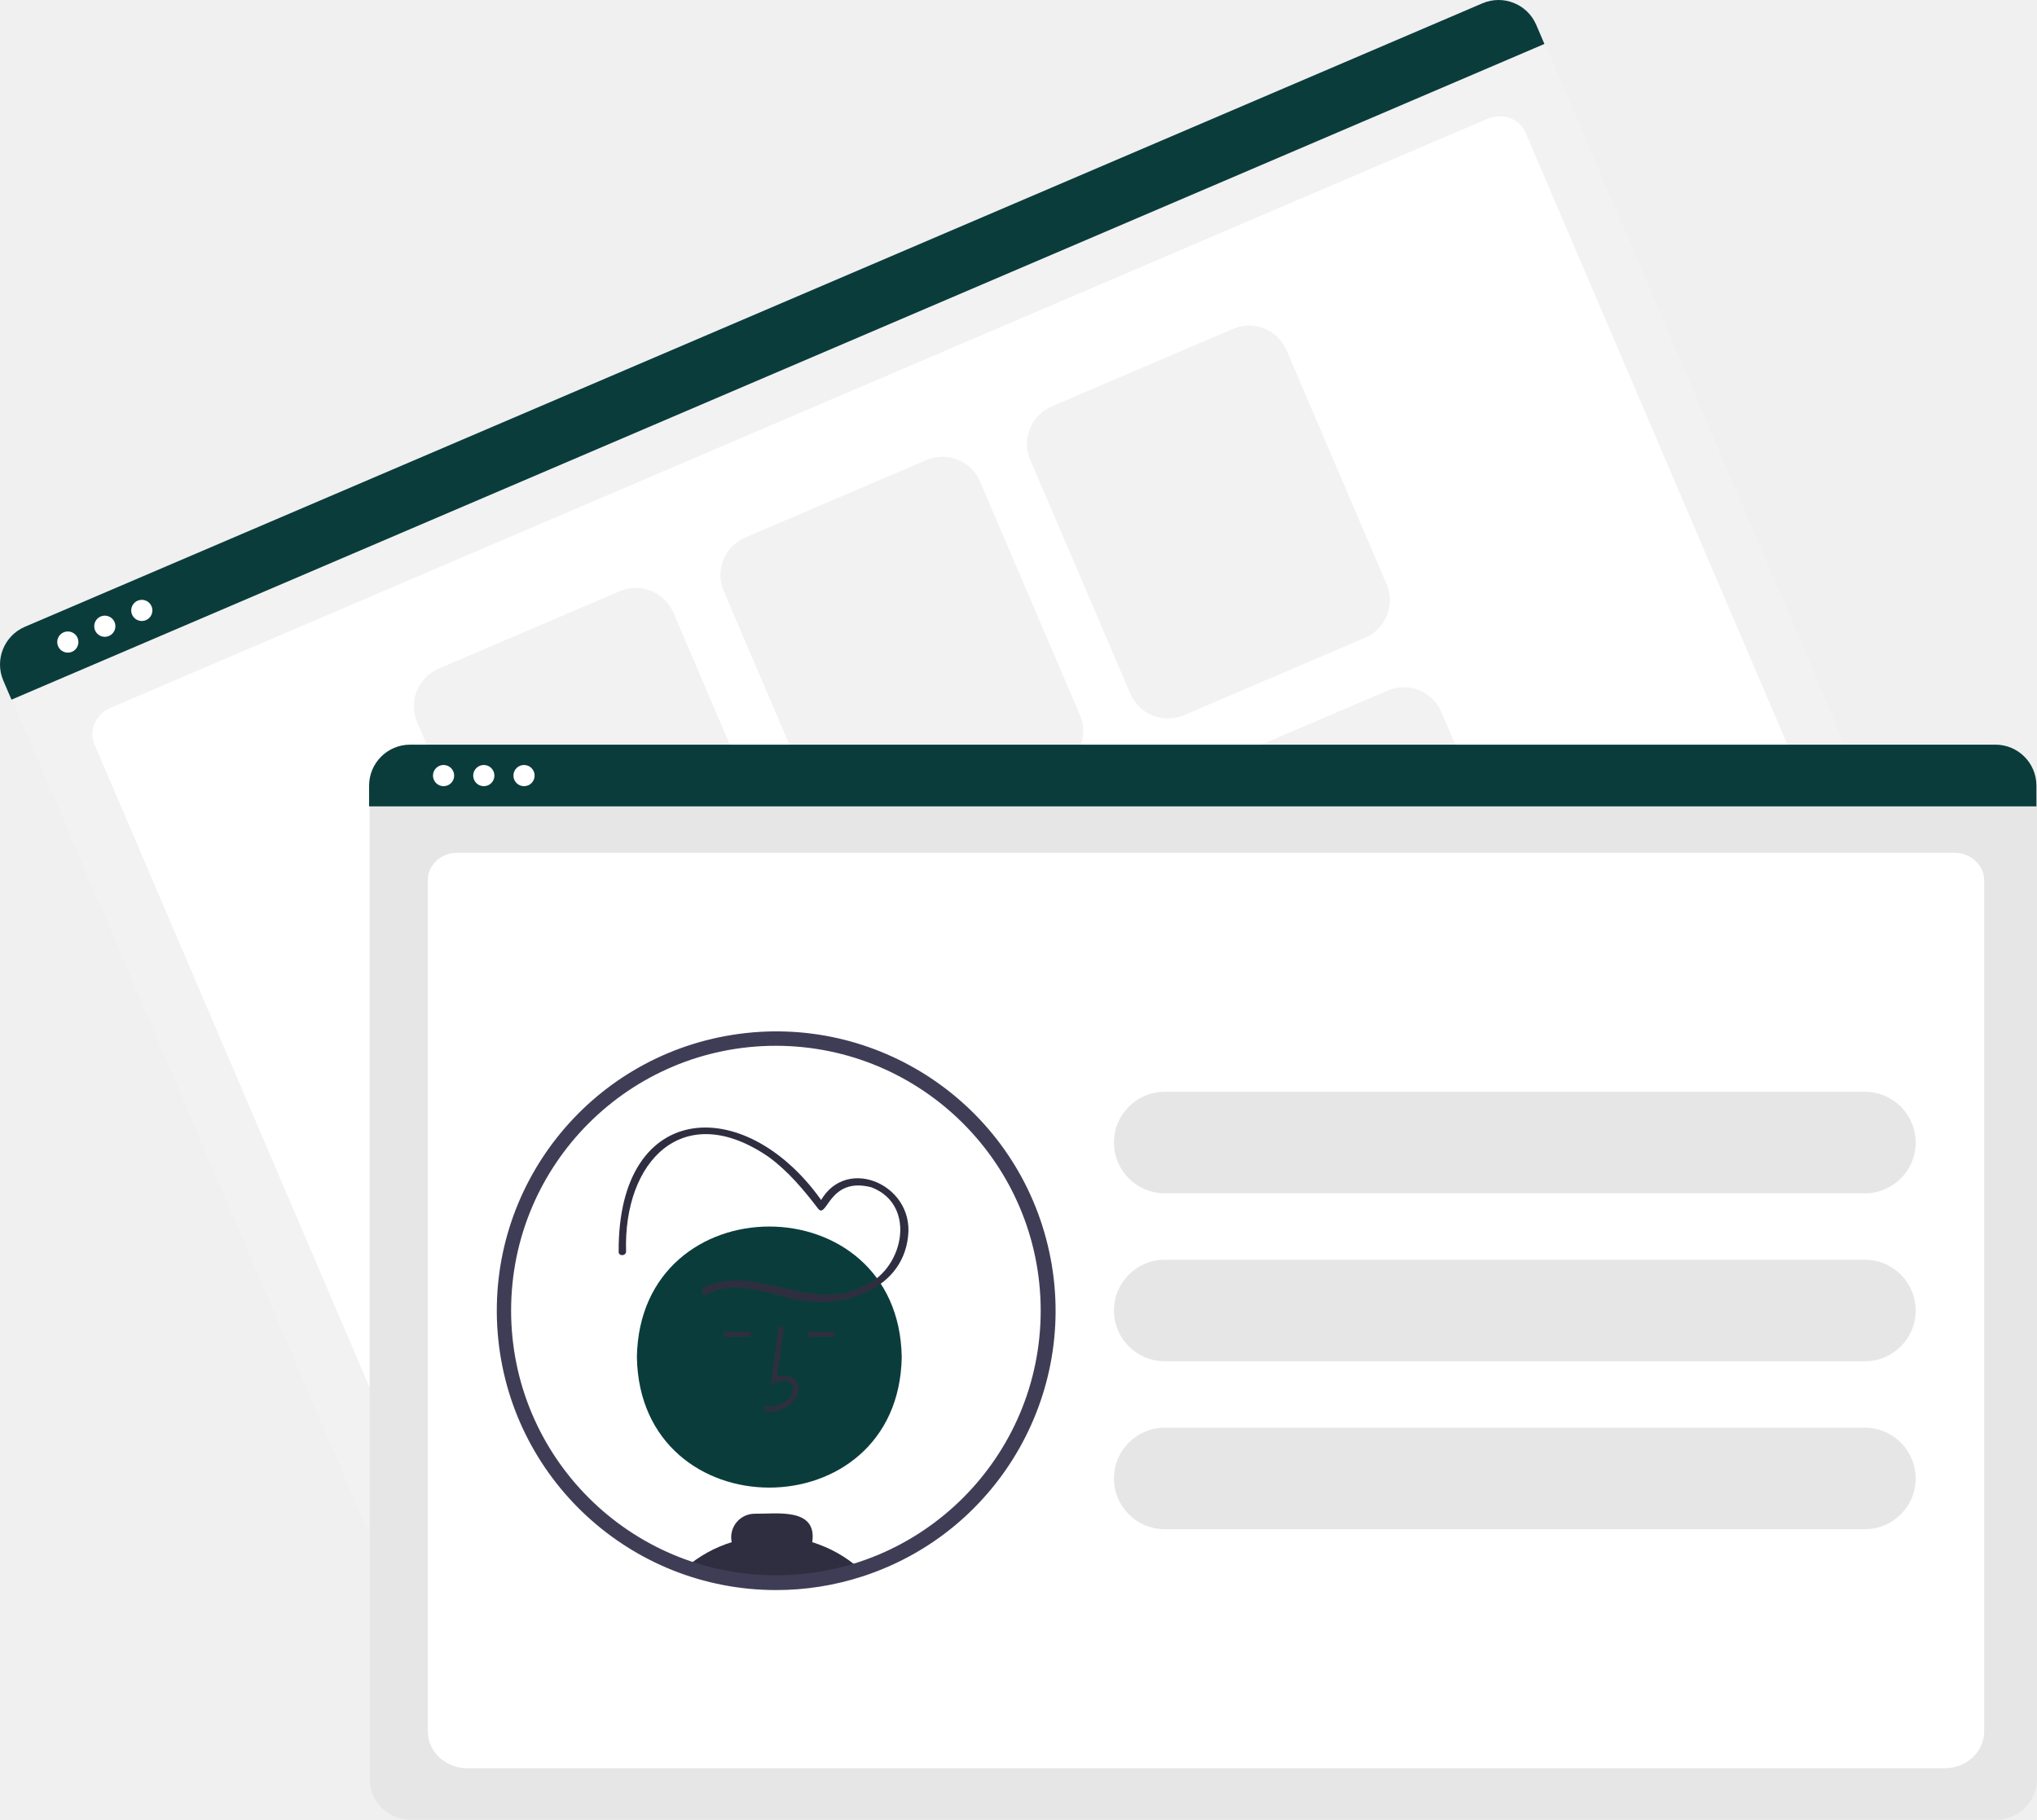
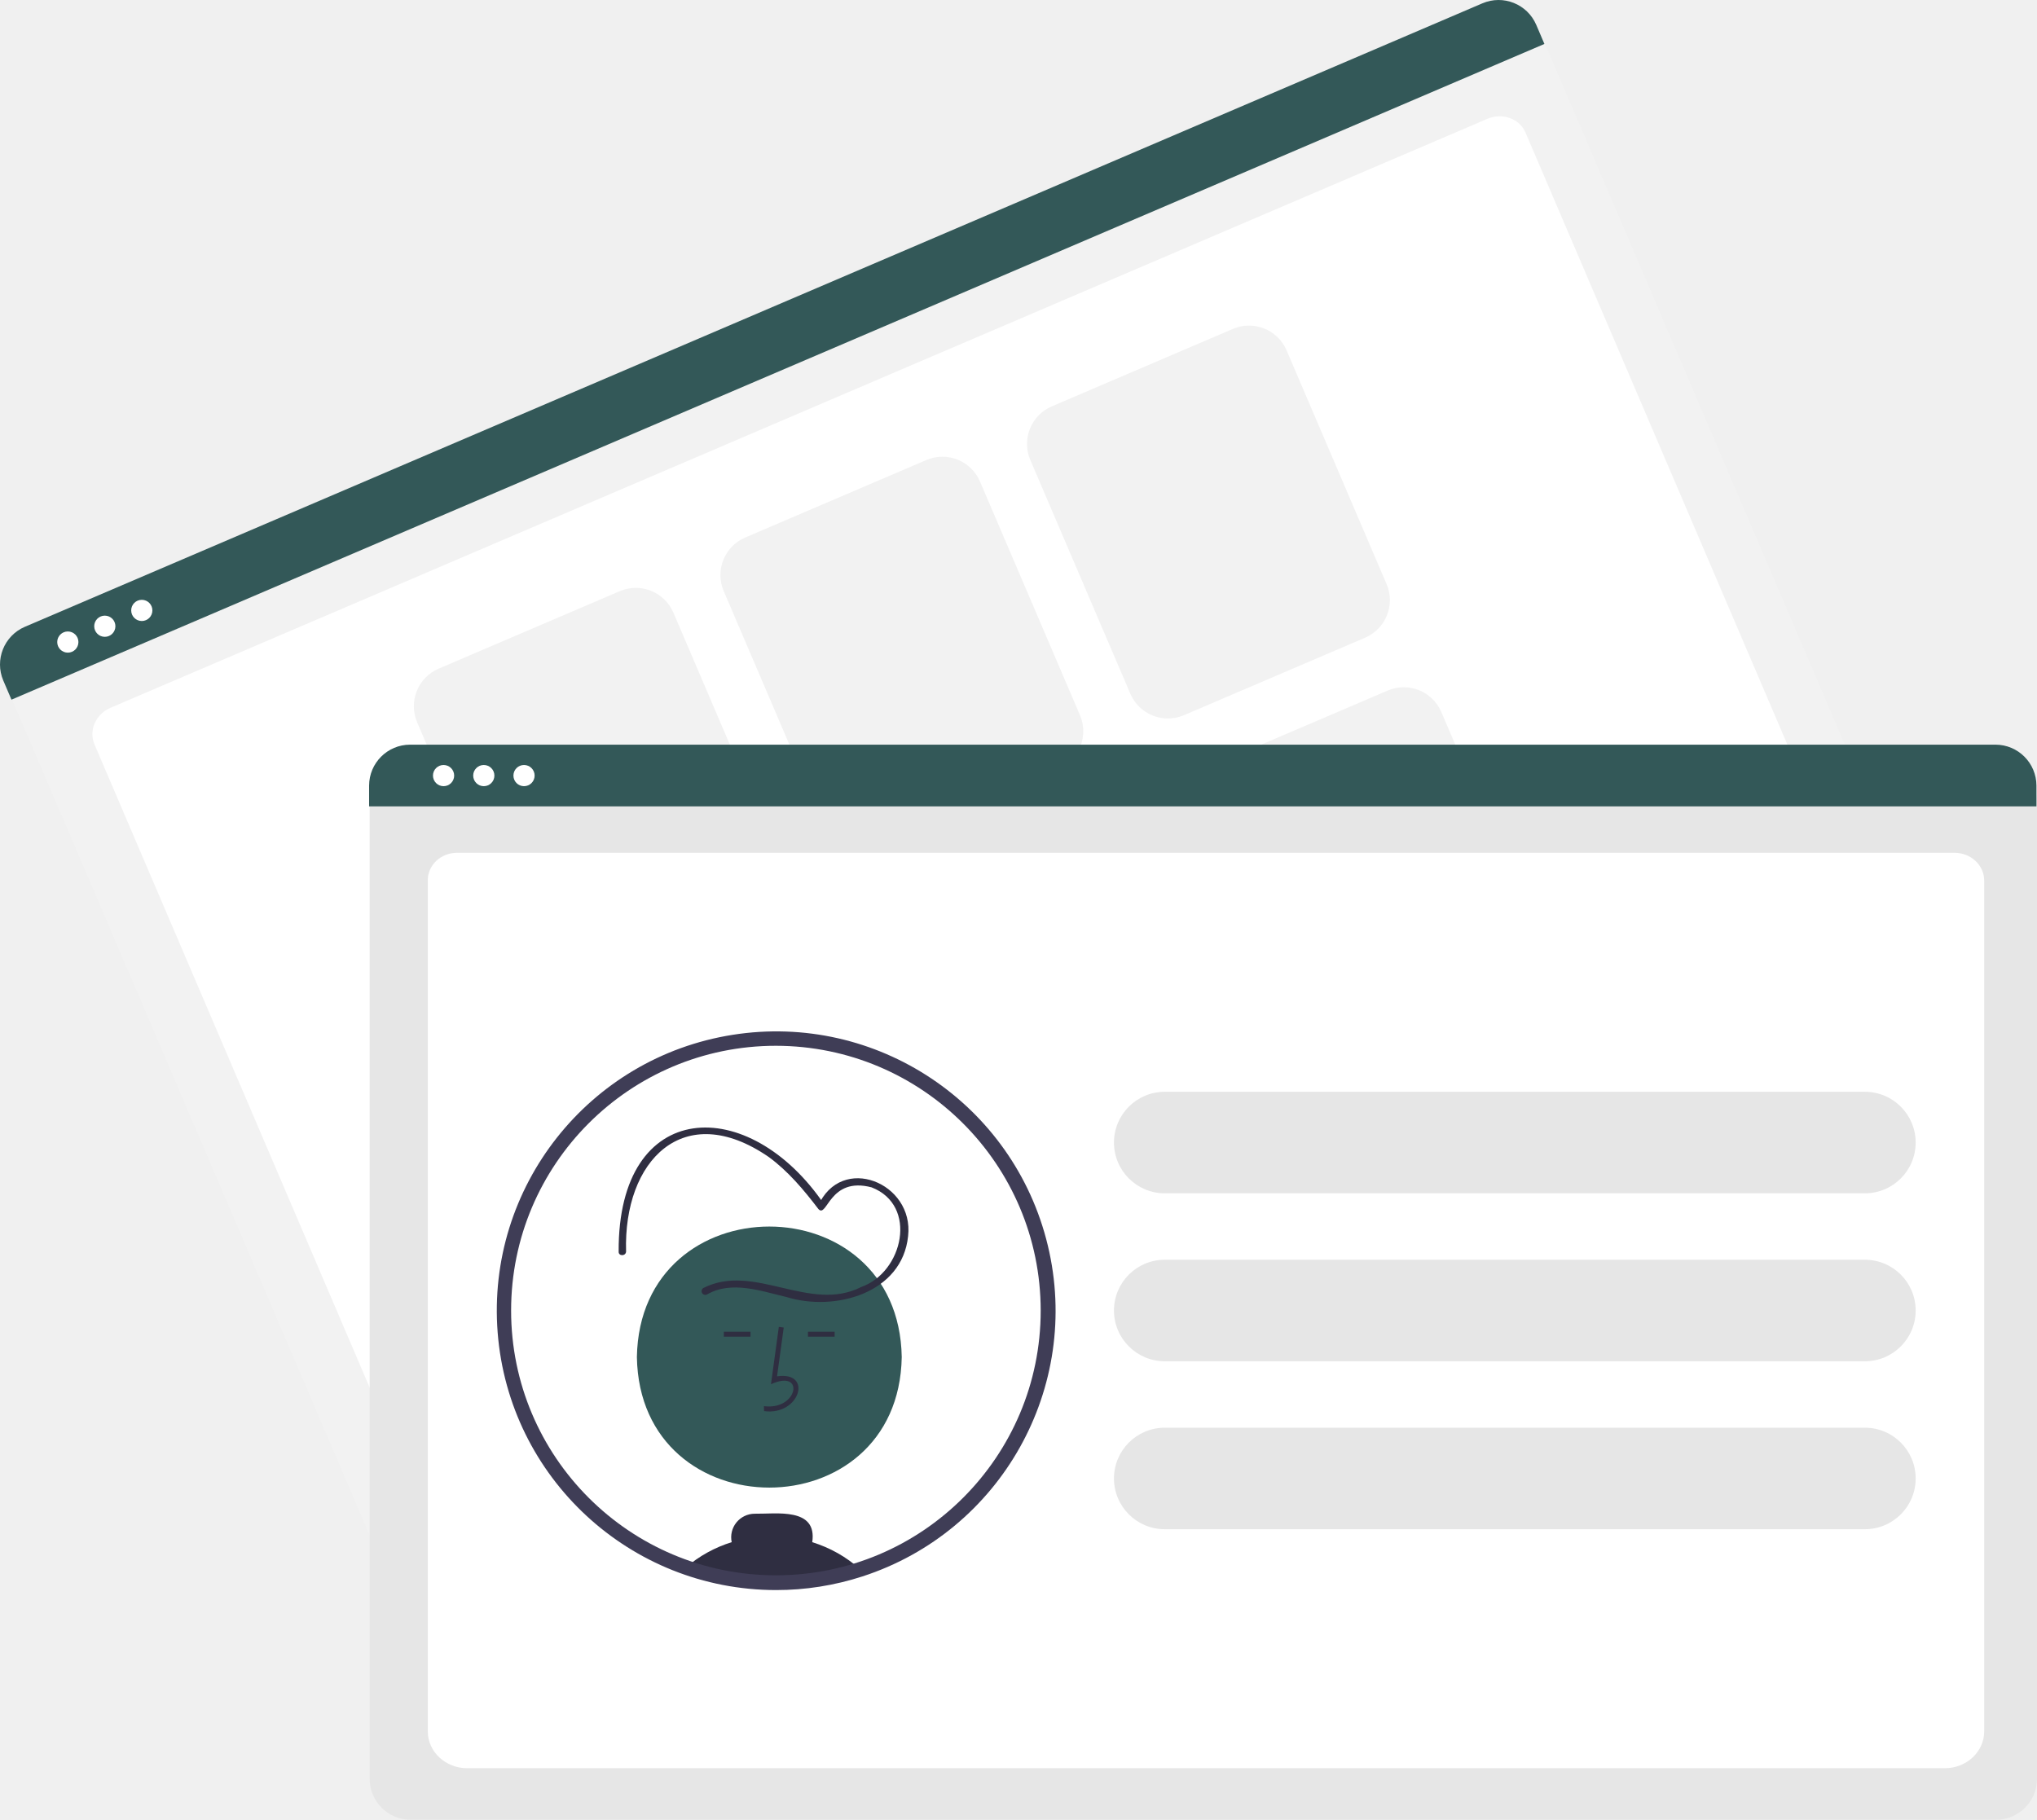
<svg xmlns="http://www.w3.org/2000/svg" id="bb99a283-2cd2-4c10-aa44-4c8aab8f089f" data-name="Layer 1" width="823.24" height="735.54" viewBox="0 0 823.24 735.54">
  <path d="M958.693,482.973,369.509,735.036a16.519,16.519,0,0,1-21.66-8.68L192.422,363.053a12.102,12.102,0,0,1,6.359-15.869l597.105-255.452a12.311,12.311,0,0,1,16.143,6.469L967.373,461.313A16.519,16.519,0,0,1,958.693,482.973Z" transform="translate(-188.3802 -82.22977)" fill="#f2f2f2" />
  <path d="M931.449,471.969,382.345,706.886c-8.049,3.444-17.221.113-20.446-7.425L226.551,383.092c-2.391-5.59.515-12.214,6.48-14.766L789.517,130.252c6.064-2.594,12.974-.082,15.405,5.601L940.199,452.055C943.424,459.592,939.499,468.526,931.449,471.969Z" transform="translate(-188.3802 -82.22977)" fill="#fff" />
-   <path d="M812.544,99.991,193.017,365.034l-3.304-7.723a16.574,16.574,0,0,1,8.716-21.729L787.505,83.565a16.574,16.574,0,0,1,21.735,8.702Z" transform="translate(-188.3802 -82.22977)" fill="#0b3c3c" />
+   <path d="M812.544,99.991,193.017,365.034l-3.304-7.723a16.574,16.574,0,0,1,8.716-21.729L787.505,83.565a16.574,16.574,0,0,1,21.735,8.702Z" transform="translate(-188.3802 -82.22977)" fill="#335858" />
  <circle cx="27.41" cy="259.52" r="4.283" fill="#fff" />
  <circle cx="42.358" cy="253.125" r="4.283" fill="#fff" />
  <circle cx="57.306" cy="246.73" r="4.283" fill="#fff" />
  <path d="M492.268,446.007l-73.229,31.329a16.519,16.519,0,0,1-21.66-8.68l-40.423-94.488a16.519,16.519,0,0,1,8.68-21.66l73.229-31.329a16.519,16.519,0,0,1,21.66,8.68L500.948,424.347A16.519,16.519,0,0,1,492.268,446.007Z" transform="translate(-188.3802 -82.22977)" fill="#f2f2f2" />
  <path d="M616.177,392.997l-73.229,31.329a16.519,16.519,0,0,1-21.66-8.68l-40.423-94.488a16.519,16.519,0,0,1,8.68-21.66l73.229-31.329a16.519,16.519,0,0,1,21.66,8.68l40.423,94.488A16.519,16.519,0,0,1,616.177,392.997Z" transform="translate(-188.3802 -82.22977)" fill="#f2f2f2" />
  <path d="M740.085,339.987l-73.229,31.329a16.519,16.519,0,0,1-21.66-8.68l-40.423-94.488a16.519,16.519,0,0,1,8.68-21.66l73.229-31.329a16.519,16.519,0,0,1,21.66,8.68l40.423,94.488A16.519,16.519,0,0,1,740.085,339.987Z" transform="translate(-188.3802 -82.22977)" fill="#f2f2f2" />
  <path d="M554.808,592.191l-73.229,31.329a16.519,16.519,0,0,1-21.66-8.68l-40.423-94.488a16.519,16.519,0,0,1,8.68-21.66l73.229-31.329a16.519,16.519,0,0,1,21.66,8.68L563.488,570.531A16.519,16.519,0,0,1,554.808,592.191Z" transform="translate(-188.3802 -82.22977)" fill="#f2f2f2" />
  <path d="M678.717,539.181l-73.229,31.329a16.519,16.519,0,0,1-21.66-8.68l-40.423-94.488a16.519,16.519,0,0,1,8.68-21.66L625.313,414.353a16.519,16.519,0,0,1,21.66,8.68l40.423,94.488A16.519,16.519,0,0,1,678.717,539.181Z" transform="translate(-188.3802 -82.22977)" fill="#f2f2f2" />
  <path d="M802.625,486.171l-73.229,31.329a16.519,16.519,0,0,1-21.66-8.68l-40.423-94.488a16.519,16.519,0,0,1,8.68-21.66l73.229-31.329a16.519,16.519,0,0,1,21.66,8.68l40.423,94.488A16.519,16.519,0,0,1,802.625,486.171Z" transform="translate(-188.3802 -82.22977)" fill="#f2f2f2" />
  <path d="M995.12,817.77H354.281a16.519,16.519,0,0,1-16.5-16.5V406.116a12.102,12.102,0,0,1,12.088-12.088H999.323a12.311,12.311,0,0,1,12.297,12.297V801.27A16.519,16.519,0,0,1,995.12,817.77Z" transform="translate(-188.3802 -82.22977)" fill="#e6e6e6" />
  <path d="M974.4,796.938H377.155c-8.755,0-15.878-6.67-15.878-14.868v-344.105c0-6.08,5.278-11.027,11.766-11.027H978.317c6.595,0,11.961,5.028,11.961,11.209V782.07C990.278,790.268,983.155,796.938,974.4,796.938Z" transform="translate(-188.3802 -82.22977)" fill="#fff" />
-   <path d="M1011.39,408.173H337.55v-8.4a16.574,16.574,0,0,1,16.56-16.55H994.83A16.574,16.574,0,0,1,1011.39,399.772Z" transform="translate(-188.3802 -82.22977)" fill="#0b3c3c" />
+   <path d="M1011.39,408.173H337.55v-8.4a16.574,16.574,0,0,1,16.56-16.55H994.83A16.574,16.574,0,0,1,1011.39,399.772Z" transform="translate(-188.3802 -82.22977)" fill="#335858" />
  <circle cx="179.265" cy="313.493" r="4.283" fill="#fff" />
  <circle cx="195.524" cy="313.493" r="4.283" fill="#fff" />
  <circle cx="211.782" cy="313.493" r="4.283" fill="#fff" />
  <rect x="450.203" y="441.306" width="324" height="41.028" rx="20.514" fill="#e6e6e6" />
  <rect x="450.203" y="509.194" width="324" height="41.028" rx="20.514" fill="#e6e6e6" />
  <rect x="450.203" y="577.083" width="324" height="41.028" rx="20.514" fill="#e6e6e6" />
  <path d="M611.972,611.938a110,110,0,1,1-110-110A110.035,110.035,0,0,1,611.972,611.938Z" transform="translate(-188.3802 -82.22977)" fill="#fff" />
-   <path d="M552.812,630.76c-1.201,70.351-105.847,70.34-107.038-.002C446.976,560.409,551.621,560.42,552.812,630.76Z" transform="translate(-188.3802 -82.22977)" fill="#0b3c3c" />
+   <path d="M552.812,630.76c-1.201,70.351-105.847,70.34-107.038-.002C446.976,560.409,551.621,560.42,552.812,630.76Z" transform="translate(-188.3802 -82.22977)" fill="#335858" />
  <path d="M497.169,652.596l-.056-2c13.784,1.84,16.753-15.243,2.852-8.856l3.173-23.19,1.981.271-2.699,19.727C517.057,636.368,511.643,654.595,497.169,652.596Z" transform="translate(-188.3802 -82.22977)" fill="#2f2e41" />
  <rect x="326.539" y="538.292" width="10.771" height="2" fill="#2f2e41" />
  <rect x="292.539" y="538.292" width="10.771" height="2" fill="#2f2e41" />
  <path d="M516.642,705.588c2.1-14.17-14.49-11.37-23.27-11.51a9.518,9.518,0,0,0-9.28,11.5,52.038,52.038,0,0,0-18.49,10.2,110.476,110.476,0,0,0,70.43.78A51.771,51.771,0,0,0,516.642,705.588Z" transform="translate(-188.3802 -82.22977)" fill="#2f2e41" />
  <path d="M474.132,605.447c9.918-5.732,21.946-1.335,32.192,1.07,19.438,5.976,46.697-1.507,49.061-24.662,2.46-21.535-26.999-33.537-36.415-12.104l2.742-.358c-30.537-45.382-83.655-43.661-83.305,18.731-.113,1.927,2.887,1.921,2.999-.001-1.124-36.767,23.209-61.9,57.605-38.272,7.872,5.743,14.241,13.35,20.11,21.056,3.582,4.014,4.361-13.274,21.506-8.746,18.869,7.31,12.712,34.328-4.153,40.26-20.838,10.646-43.407-9.995-63.855.435a1.502,1.502,0,0,0,1.514,2.592Z" transform="translate(-188.3802 -82.22977)" fill="#2f2e41" />
  <path d="M501.972,724.938a112.905,112.905,0,1,1,34.988-5.527A112.727,112.727,0,0,1,501.972,724.938Zm0-220a107.015,107.015,0,1,0,107,107A107.121,107.121,0,0,0,501.972,504.938Z" transform="translate(-188.3802 -82.22977)" fill="#3f3d56" />
</svg>
